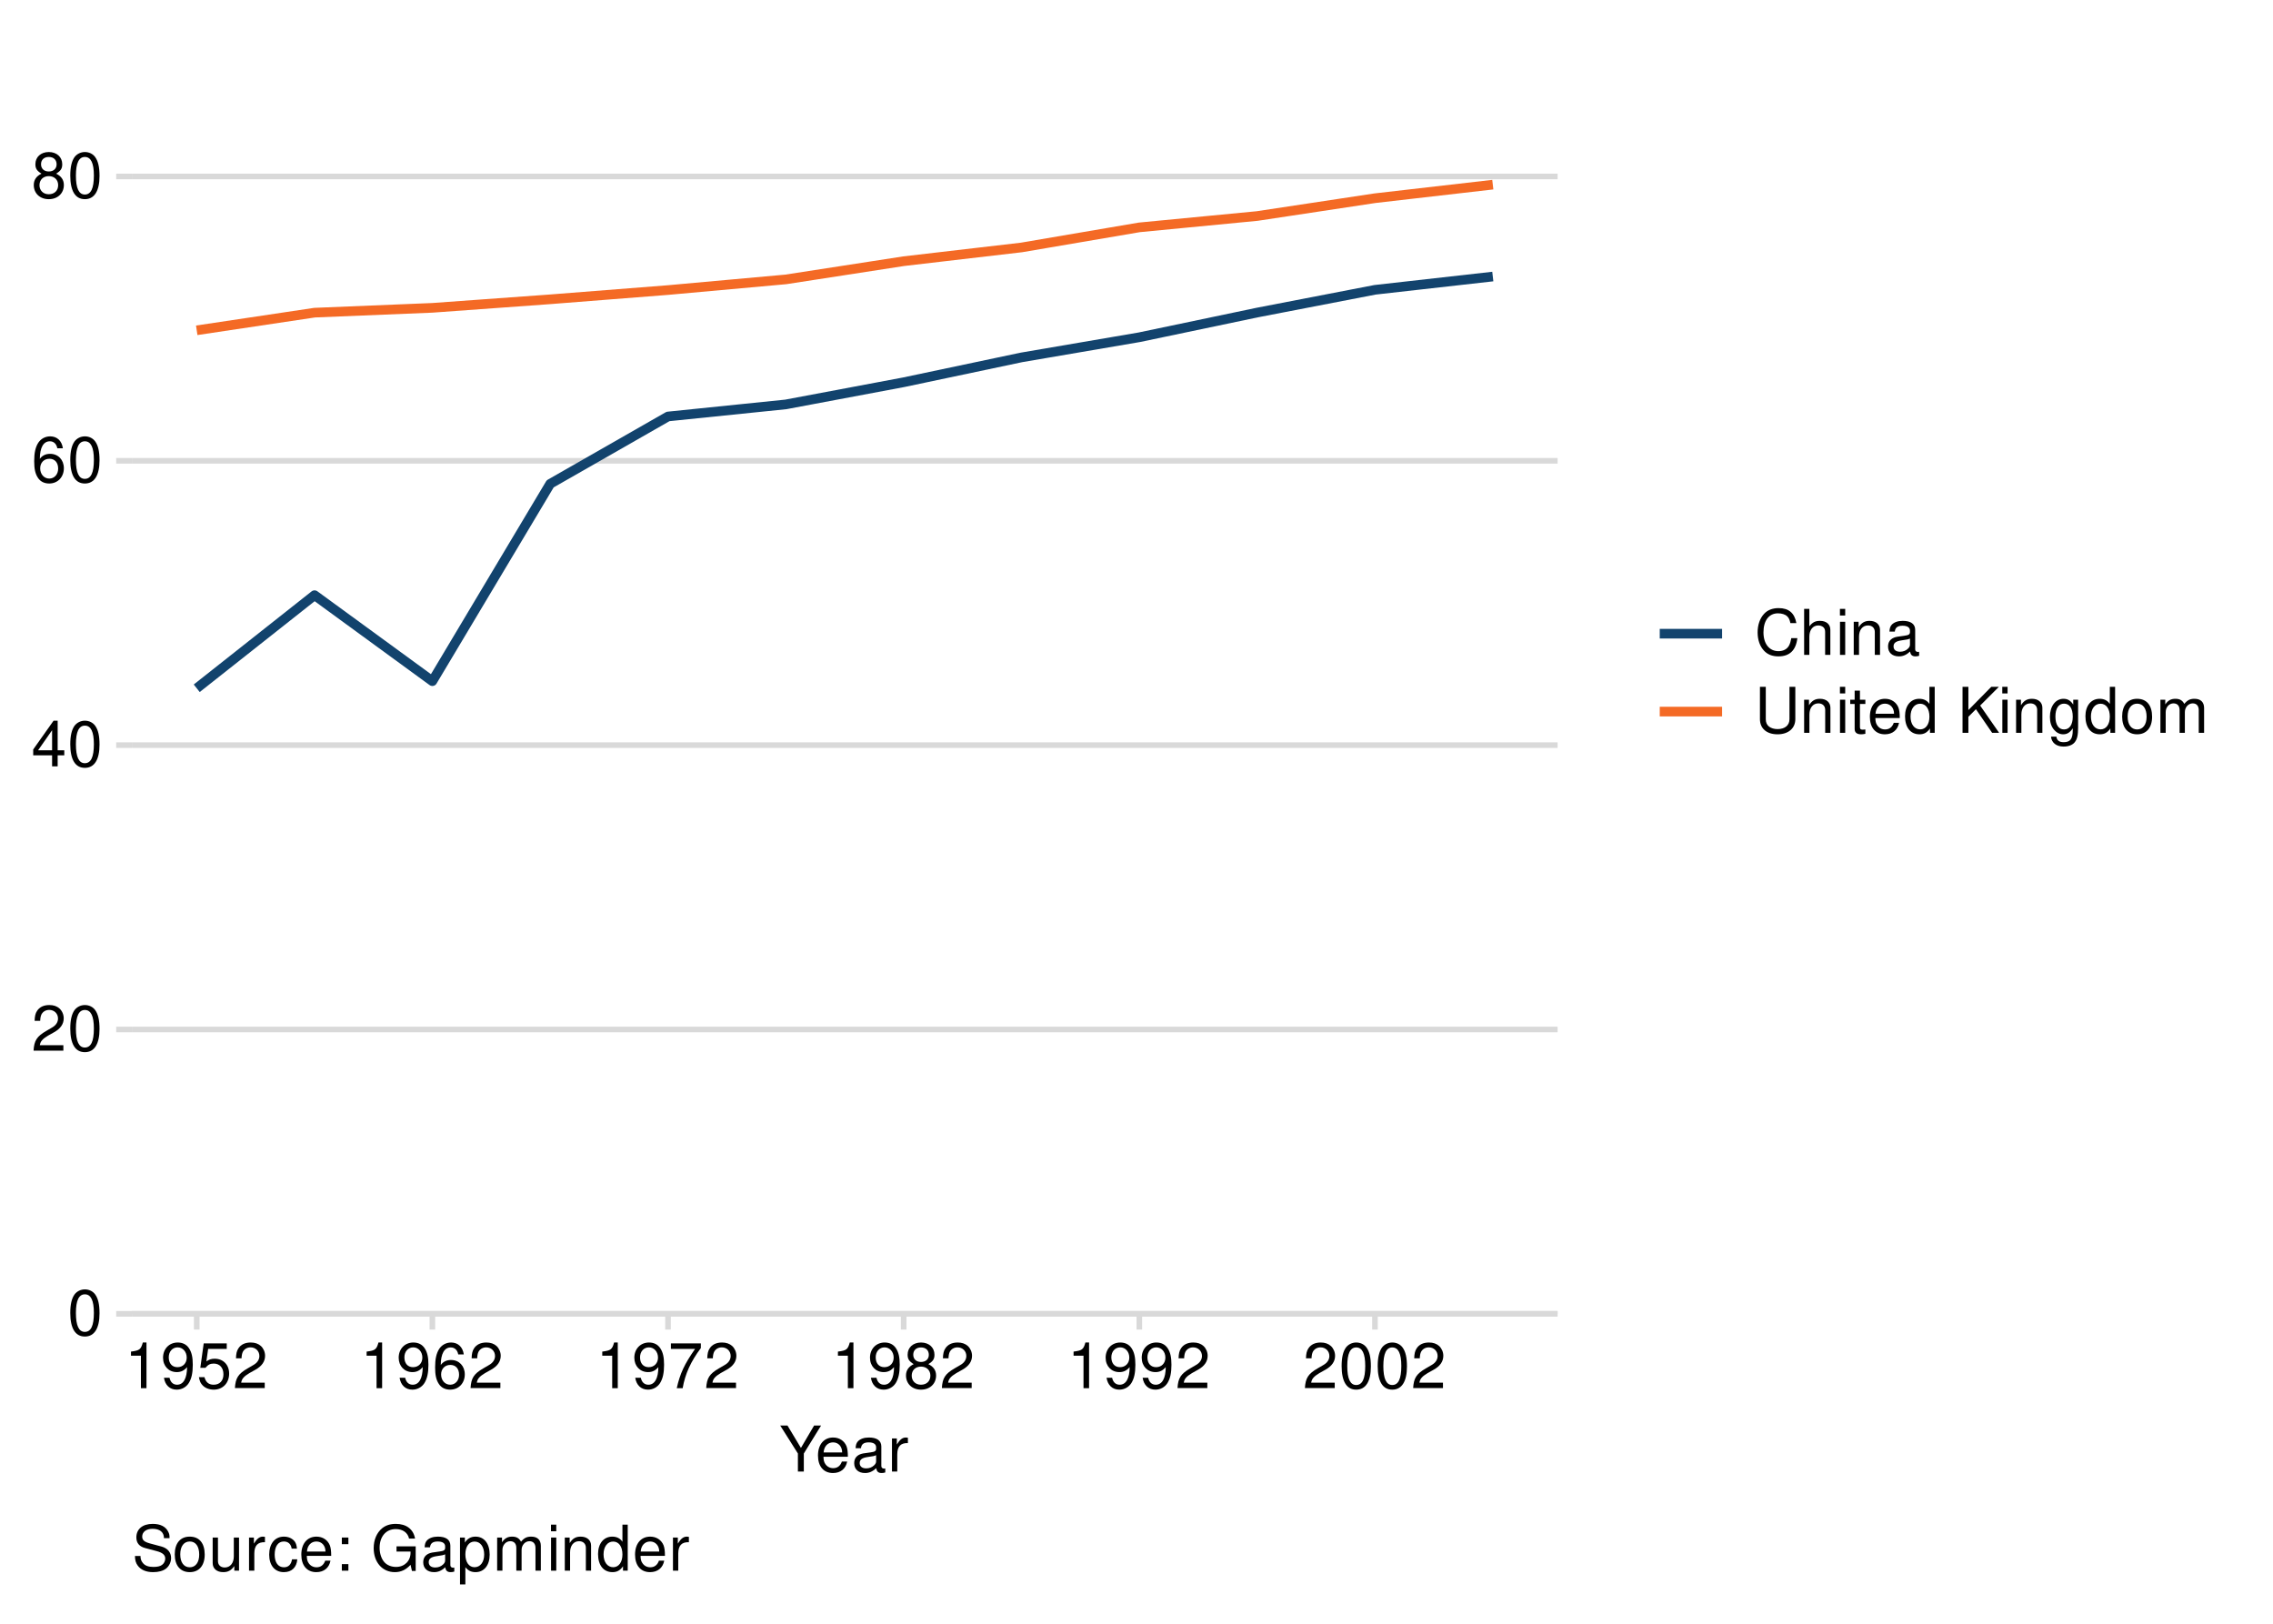
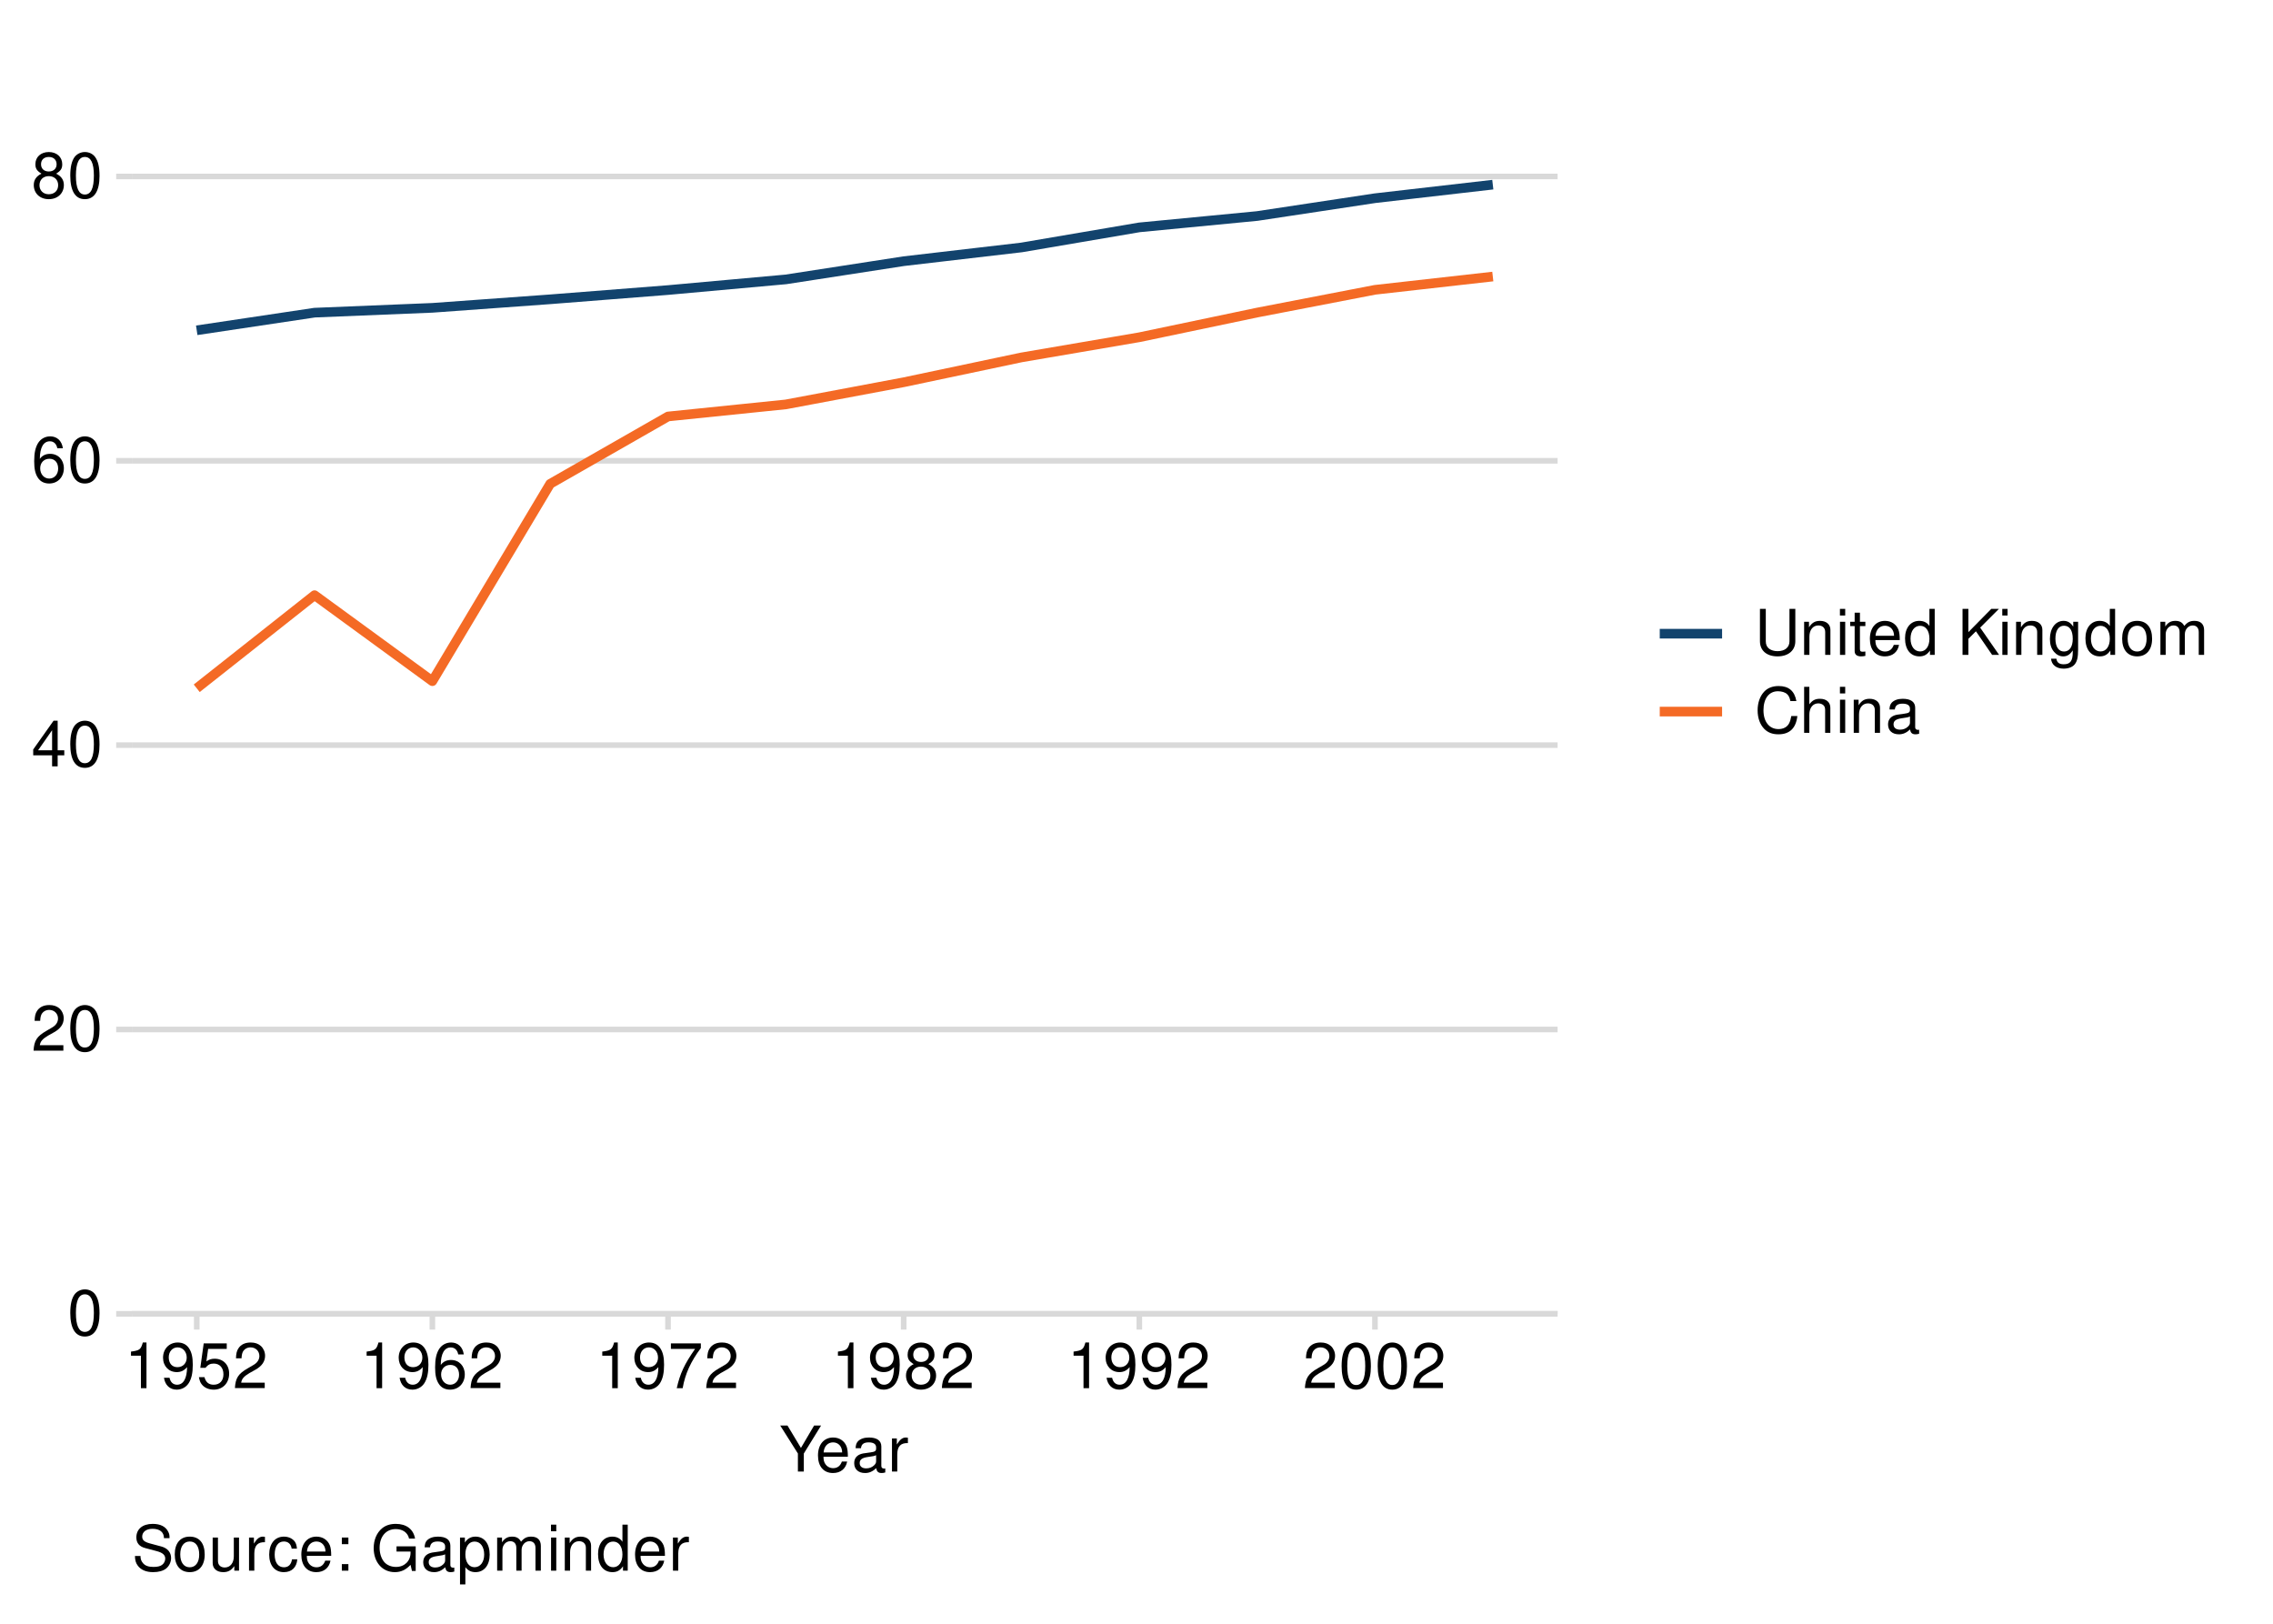
<svg xmlns="http://www.w3.org/2000/svg" xmlns:xlink="http://www.w3.org/1999/xlink" width="504" height="360" viewBox="0 0 504 360">
  <defs>
    <g>
      <g id="glyph-0-0">
        <path d="M 3.844 -10.125 C 2.922 -10.125 2.094 -9.703 1.562 -9.016 C 0.922 -8.125 0.609 -6.781 0.609 -4.906 C 0.609 -1.484 1.719 0.328 3.844 0.328 C 5.953 0.328 7.094 -1.484 7.094 -4.812 C 7.094 -6.781 6.797 -8.094 6.125 -9.016 C 5.609 -9.719 4.781 -10.125 3.844 -10.125 Z M 3.844 -9.031 C 5.188 -9.031 5.844 -7.672 5.844 -4.922 C 5.844 -2.047 5.188 -0.703 3.828 -0.703 C 2.516 -0.703 1.859 -2.094 1.859 -4.891 C 1.859 -7.672 2.516 -9.031 3.844 -9.031 Z M 3.844 -9.031 " />
      </g>
      <g id="glyph-0-1">
        <path d="M 7.078 -1.219 L 1.859 -1.219 C 1.984 -2.062 2.438 -2.594 3.656 -3.328 L 5.047 -4.109 C 6.438 -4.891 7.156 -5.922 7.156 -7.172 C 7.156 -8.016 6.812 -8.797 6.234 -9.344 C 5.641 -9.875 4.906 -10.125 3.969 -10.125 C 2.719 -10.125 1.781 -9.672 1.234 -8.812 C 0.875 -8.281 0.734 -7.641 0.703 -6.625 L 1.938 -6.625 C 1.969 -7.312 2.062 -7.719 2.219 -8.047 C 2.547 -8.672 3.188 -9.047 3.938 -9.047 C 5.047 -9.047 5.891 -8.234 5.891 -7.141 C 5.891 -6.328 5.438 -5.625 4.547 -5.125 L 3.266 -4.375 C 1.188 -3.172 0.594 -2.219 0.469 -0.016 L 7.078 -0.016 Z M 7.078 -1.219 " />
      </g>
      <g id="glyph-0-2">
        <path d="M 4.578 -2.453 L 4.578 0 L 5.812 0 L 5.812 -2.453 L 7.281 -2.453 L 7.281 -3.562 L 5.812 -3.562 L 5.812 -10.125 L 4.906 -10.125 L 0.391 -3.75 L 0.391 -2.453 Z M 4.578 -3.562 L 1.469 -3.562 L 4.578 -8.016 Z M 4.578 -3.562 " />
      </g>
      <g id="glyph-0-3">
        <path d="M 6.969 -7.484 C 6.734 -9.141 5.672 -10.125 4.156 -10.125 C 3.062 -10.125 2.094 -9.594 1.5 -8.688 C 0.875 -7.688 0.609 -6.453 0.609 -4.625 C 0.609 -2.906 0.844 -1.828 1.438 -0.938 C 1.969 -0.109 2.844 0.328 3.938 0.328 C 5.828 0.328 7.188 -1.094 7.188 -3.062 C 7.188 -4.922 5.922 -6.25 4.141 -6.25 C 3.156 -6.25 2.391 -5.875 1.859 -5.141 C 1.875 -7.641 2.656 -9.031 4.078 -9.031 C 4.938 -9.031 5.547 -8.469 5.734 -7.484 Z M 3.984 -5.156 C 5.188 -5.156 5.922 -4.312 5.922 -2.969 C 5.922 -1.688 5.078 -0.766 3.953 -0.766 C 2.797 -0.766 1.938 -1.734 1.938 -3.031 C 1.938 -4.281 2.766 -5.156 3.984 -5.156 Z M 3.984 -5.156 " />
      </g>
      <g id="glyph-0-4">
        <path d="M 5.469 -5.328 C 6.516 -5.969 6.828 -6.469 6.828 -7.422 C 6.828 -9.016 5.609 -10.125 3.844 -10.125 C 2.094 -10.125 0.875 -9.016 0.875 -7.438 C 0.875 -6.469 1.188 -5.984 2.219 -5.328 C 1.078 -4.766 0.516 -3.938 0.516 -2.812 C 0.516 -0.969 1.875 0.328 3.844 0.328 C 5.812 0.328 7.188 -0.969 7.188 -2.812 C 7.188 -3.938 6.625 -4.766 5.469 -5.328 Z M 3.844 -9.031 C 4.906 -9.031 5.578 -8.406 5.578 -7.391 C 5.578 -6.438 4.891 -5.812 3.844 -5.812 C 2.797 -5.812 2.125 -6.438 2.125 -7.422 C 2.125 -8.406 2.797 -9.031 3.844 -9.031 Z M 3.844 -4.781 C 5.078 -4.781 5.922 -3.969 5.922 -2.781 C 5.922 -1.562 5.094 -0.766 3.828 -0.766 C 2.625 -0.766 1.781 -1.594 1.781 -2.766 C 1.781 -3.969 2.609 -4.781 3.844 -4.781 Z M 3.844 -4.781 " />
      </g>
      <g id="glyph-0-5">
        <path d="M 3.625 -7.203 L 3.625 0 L 4.859 0 L 4.859 -10.125 L 4.047 -10.125 C 3.609 -8.562 3.328 -8.359 1.422 -8.109 L 1.422 -7.203 Z M 3.625 -7.203 " />
      </g>
      <g id="glyph-0-6">
        <path d="M 0.734 -2.312 C 0.984 -0.656 2.047 0.328 3.562 0.328 C 4.656 0.328 5.641 -0.203 6.234 -1.125 C 6.844 -2.109 7.125 -3.344 7.125 -5.188 C 7.125 -6.891 6.875 -7.969 6.281 -8.859 C 5.734 -9.688 4.875 -10.125 3.781 -10.125 C 1.891 -10.125 0.531 -8.703 0.531 -6.75 C 0.531 -4.891 1.797 -3.562 3.578 -3.562 C 4.516 -3.562 5.219 -3.906 5.859 -4.672 C 5.844 -2.156 5.047 -0.766 3.641 -0.766 C 2.766 -0.766 2.172 -1.328 1.969 -2.312 Z M 3.766 -9.047 C 4.906 -9.047 5.781 -8.078 5.781 -6.781 C 5.781 -5.531 4.938 -4.656 3.719 -4.656 C 2.531 -4.656 1.797 -5.5 1.797 -6.844 C 1.797 -8.125 2.625 -9.047 3.766 -9.047 Z M 3.766 -9.047 " />
      </g>
      <g id="glyph-0-7">
        <path d="M 6.656 -9.922 L 1.547 -9.922 L 0.797 -4.516 L 1.938 -4.516 C 2.5 -5.203 2.984 -5.453 3.766 -5.453 C 5.094 -5.453 5.922 -4.531 5.922 -3.062 C 5.922 -1.641 5.094 -0.766 3.75 -0.766 C 2.672 -0.766 2.016 -1.312 1.719 -2.438 L 0.484 -2.438 C 0.656 -1.625 0.797 -1.234 1.094 -0.875 C 1.656 -0.109 2.656 0.328 3.781 0.328 C 5.781 0.328 7.188 -1.141 7.188 -3.234 C 7.188 -5.188 5.875 -6.531 3.969 -6.531 C 3.281 -6.531 2.719 -6.359 2.141 -5.938 L 2.531 -8.703 L 6.656 -8.703 Z M 6.656 -9.922 " />
      </g>
      <g id="glyph-0-8">
        <path d="M 7.281 -9.922 L 0.641 -9.922 L 0.641 -8.703 L 6 -8.703 C 3.641 -5.328 2.672 -3.266 1.938 0 L 3.25 0 C 3.797 -3.172 5.047 -5.906 7.281 -8.891 Z M 7.281 -9.922 " />
      </g>
      <g id="glyph-0-9">
        <path d="M 5.422 -4 L 9.25 -10.203 L 7.703 -10.203 L 4.781 -5.234 L 1.797 -10.203 L 0.188 -10.203 L 4.109 -4 L 4.109 0 L 5.422 0 Z M 5.422 -4 " />
      </g>
      <g id="glyph-0-10">
        <path d="M 7.188 -3.281 C 7.188 -4.391 7.094 -5.062 6.891 -5.609 C 6.406 -6.812 5.297 -7.547 3.922 -7.547 C 1.875 -7.547 0.562 -5.984 0.562 -3.562 C 0.562 -1.141 1.812 0.328 3.891 0.328 C 5.578 0.328 6.734 -0.625 7.031 -2.219 L 5.859 -2.219 C 5.531 -1.266 4.875 -0.75 3.938 -0.75 C 3.188 -0.75 2.562 -1.094 2.172 -1.703 C 1.891 -2.125 1.797 -2.547 1.781 -3.281 Z M 1.812 -4.234 C 1.906 -5.594 2.734 -6.469 3.906 -6.469 C 5.094 -6.469 5.922 -5.547 5.922 -4.234 Z M 1.812 -4.234 " />
      </g>
      <g id="glyph-0-11">
        <path d="M 7.484 -0.688 C 7.359 -0.656 7.312 -0.656 7.234 -0.656 C 6.828 -0.656 6.609 -0.875 6.609 -1.234 L 6.609 -5.547 C 6.609 -6.844 5.656 -7.547 3.844 -7.547 C 2.766 -7.547 1.922 -7.234 1.406 -6.688 C 1.078 -6.312 0.938 -5.891 0.906 -5.172 L 2.094 -5.172 C 2.188 -6.062 2.719 -6.469 3.812 -6.469 C 4.875 -6.469 5.453 -6.078 5.453 -5.375 L 5.453 -5.062 C 5.438 -4.562 5.188 -4.375 4.234 -4.25 C 2.578 -4.047 2.328 -3.984 1.875 -3.812 C 1.016 -3.438 0.594 -2.797 0.594 -1.844 C 0.594 -0.516 1.516 0.328 3 0.328 C 3.922 0.328 4.656 0 5.484 -0.75 C 5.578 0 5.938 0.328 6.688 0.328 C 6.938 0.328 7.094 0.297 7.484 0.203 Z M 5.453 -2.312 C 5.453 -1.922 5.328 -1.688 4.984 -1.359 C 4.516 -0.922 3.938 -0.703 3.25 -0.703 C 2.344 -0.703 1.812 -1.141 1.812 -1.875 C 1.812 -2.641 2.312 -3.031 3.562 -3.219 C 4.812 -3.391 5.047 -3.438 5.453 -3.625 Z M 5.453 -2.312 " />
      </g>
      <g id="glyph-0-12">
        <path d="M 0.969 -7.344 L 0.969 0 L 2.141 0 L 2.141 -3.812 C 2.156 -5.578 2.891 -6.359 4.5 -6.312 L 4.5 -7.5 C 4.297 -7.531 4.188 -7.547 4.047 -7.547 C 3.297 -7.547 2.719 -7.094 2.047 -6 L 2.047 -7.344 Z M 0.969 -7.344 " />
      </g>
      <g id="glyph-0-13">
-         <path d="M 9.266 -7.047 C 8.859 -9.281 7.578 -10.375 5.328 -10.375 C 3.969 -10.375 2.859 -9.938 2.094 -9.094 C 1.172 -8.094 0.672 -6.641 0.672 -4.984 C 0.672 -3.297 1.188 -1.859 2.141 -0.875 C 2.938 -0.062 3.953 0.328 5.281 0.328 C 7.766 0.328 9.172 -1.016 9.484 -3.719 L 8.141 -3.719 C 8.016 -3.031 7.875 -2.547 7.672 -2.141 C 7.25 -1.297 6.391 -0.828 5.297 -0.828 C 3.266 -0.828 1.969 -2.453 1.969 -5 C 1.969 -7.609 3.188 -9.219 5.188 -9.219 C 6 -9.219 6.781 -8.984 7.203 -8.578 C 7.578 -8.234 7.781 -7.812 7.938 -7.047 Z M 9.266 -7.047 " />
+         <path d="M 7.734 -10.203 L 7.734 -3.031 C 7.734 -1.672 6.734 -0.828 5.094 -0.828 C 4.344 -0.828 3.719 -1.016 3.234 -1.359 C 2.734 -1.75 2.484 -2.266 2.484 -3.031 L 2.484 -10.203 L 1.188 -10.203 L 1.188 -3.031 C 1.188 -0.969 2.672 0.328 5.094 0.328 C 7.484 0.328 9.031 -1 9.031 -3.031 L 9.031 -10.203 Z M 7.734 -10.203 " />
      </g>
      <g id="glyph-0-14">
-         <path d="M 0.984 -10.203 L 0.984 0 L 2.141 0 L 2.141 -4.047 C 2.141 -5.547 2.922 -6.531 4.125 -6.531 C 4.516 -6.531 4.891 -6.406 5.172 -6.203 C 5.5 -5.953 5.641 -5.594 5.641 -5.078 L 5.641 0 L 6.797 0 L 6.797 -5.547 C 6.797 -6.781 5.922 -7.547 4.5 -7.547 C 3.453 -7.547 2.828 -7.219 2.141 -6.328 L 2.141 -10.203 Z M 0.984 -10.203 " />
+         <path d="M 0.984 -7.344 L 0.984 0 L 2.156 0 L 2.156 -4.047 C 2.156 -5.547 2.938 -6.531 4.141 -6.531 C 5.062 -6.531 5.656 -5.969 5.656 -5.078 L 5.656 0 L 6.812 0 L 6.812 -5.547 C 6.812 -6.766 5.906 -7.547 4.5 -7.547 C 3.406 -7.547 2.703 -7.125 2.062 -6.109 L 2.062 -7.344 Z M 0.984 -7.344 " />
      </g>
      <g id="glyph-0-15">
        <path d="M 2.094 -7.344 L 0.938 -7.344 L 0.938 0 L 2.094 0 Z M 2.094 -10.203 L 0.922 -10.203 L 0.922 -8.734 L 2.094 -8.734 Z M 2.094 -10.203 " />
      </g>
      <g id="glyph-0-16">
-         <path d="M 0.984 -7.344 L 0.984 0 L 2.156 0 L 2.156 -4.047 C 2.156 -5.547 2.938 -6.531 4.141 -6.531 C 5.062 -6.531 5.656 -5.969 5.656 -5.078 L 5.656 0 L 6.812 0 L 6.812 -5.547 C 6.812 -6.766 5.906 -7.547 4.5 -7.547 C 3.406 -7.547 2.703 -7.125 2.062 -6.109 L 2.062 -7.344 Z M 0.984 -7.344 " />
+         <path d="M 3.562 -7.344 L 2.359 -7.344 L 2.359 -9.359 L 1.188 -9.359 L 1.188 -7.344 L 0.203 -7.344 L 0.203 -6.391 L 1.188 -6.391 L 1.188 -0.844 C 1.188 -0.078 1.688 0.328 2.609 0.328 C 2.906 0.328 3.156 0.297 3.562 0.219 L 3.562 -0.75 C 3.391 -0.719 3.234 -0.703 3 -0.703 C 2.484 -0.703 2.359 -0.844 2.359 -1.359 L 2.359 -6.391 L 3.562 -6.391 Z M 3.562 -7.344 " />
      </g>
      <g id="glyph-0-17">
-         <path d="M 7.734 -10.203 L 7.734 -3.031 C 7.734 -1.672 6.734 -0.828 5.094 -0.828 C 4.344 -0.828 3.719 -1.016 3.234 -1.359 C 2.734 -1.75 2.484 -2.266 2.484 -3.031 L 2.484 -10.203 L 1.188 -10.203 L 1.188 -3.031 C 1.188 -0.969 2.672 0.328 5.094 0.328 C 7.484 0.328 9.031 -1 9.031 -3.031 L 9.031 -10.203 Z M 7.734 -10.203 " />
+         <path d="M 6.938 -10.203 L 5.766 -10.203 L 5.766 -6.406 C 5.281 -7.156 4.5 -7.547 3.516 -7.547 C 1.609 -7.547 0.359 -6.016 0.359 -3.688 C 0.359 -1.203 1.562 0.328 3.562 0.328 C 4.562 0.328 5.266 -0.062 5.891 -0.969 L 5.891 0 L 6.938 0 Z M 3.703 -6.453 C 4.969 -6.453 5.766 -5.344 5.766 -3.578 C 5.766 -1.891 4.953 -0.766 3.719 -0.766 C 2.438 -0.766 1.578 -1.906 1.578 -3.609 C 1.578 -5.312 2.438 -6.453 3.703 -6.453 Z M 3.703 -6.453 " />
      </g>
      <g id="glyph-0-18">
-         <path d="M 3.562 -7.344 L 2.359 -7.344 L 2.359 -9.359 L 1.188 -9.359 L 1.188 -7.344 L 0.203 -7.344 L 0.203 -6.391 L 1.188 -6.391 L 1.188 -0.844 C 1.188 -0.078 1.688 0.328 2.609 0.328 C 2.906 0.328 3.156 0.297 3.562 0.219 L 3.562 -0.75 C 3.391 -0.719 3.234 -0.703 3 -0.703 C 2.484 -0.703 2.359 -0.844 2.359 -1.359 L 2.359 -6.391 L 3.562 -6.391 Z M 3.562 -7.344 " />
-       </g>
+ </g>
      <g id="glyph-0-19">
-         <path d="M 6.938 -10.203 L 5.766 -10.203 L 5.766 -6.406 C 5.281 -7.156 4.5 -7.547 3.516 -7.547 C 1.609 -7.547 0.359 -6.016 0.359 -3.688 C 0.359 -1.203 1.562 0.328 3.562 0.328 C 4.562 0.328 5.266 -0.062 5.891 -0.969 L 5.891 0 L 6.938 0 Z M 3.703 -6.453 C 4.969 -6.453 5.766 -5.344 5.766 -3.578 C 5.766 -1.891 4.953 -0.766 3.719 -0.766 C 2.438 -0.766 1.578 -1.906 1.578 -3.609 C 1.578 -5.312 2.438 -6.453 3.703 -6.453 Z M 3.703 -6.453 " />
+         <path d="M 2.406 -3.562 L 4.078 -5.234 L 7.672 0 L 9.219 0 L 5.016 -6.047 L 9.172 -10.203 L 7.484 -10.203 L 2.406 -5.047 L 2.406 -10.203 L 1.109 -10.203 L 1.109 0 L 2.406 0 Z M 2.406 -3.562 " />
      </g>
      <g id="glyph-0-20">
- </g>
+         <path d="M 5.656 -7.344 L 5.656 -6.266 C 5.062 -7.156 4.422 -7.547 3.5 -7.547 C 1.719 -7.547 0.484 -5.891 0.484 -3.547 C 0.484 -2.312 0.781 -1.406 1.406 -0.672 C 1.953 -0.031 2.656 0.328 3.422 0.328 C 4.297 0.328 4.922 -0.062 5.547 -1 L 5.547 -0.609 C 5.547 1.344 5 2.078 3.547 2.078 C 2.547 2.078 2.031 1.688 1.922 0.844 L 0.734 0.844 C 0.844 2.203 1.922 3.047 3.516 3.047 C 4.594 3.047 5.484 2.703 5.969 2.109 C 6.531 1.422 6.734 0.516 6.734 -1.203 L 6.734 -7.344 Z M 3.609 -6.469 C 4.844 -6.469 5.547 -5.438 5.547 -3.562 C 5.547 -1.797 4.828 -0.75 3.609 -0.75 C 2.406 -0.75 1.703 -1.812 1.703 -3.609 C 1.703 -5.406 2.406 -6.469 3.609 -6.469 Z M 3.609 -6.469 " />
+       </g>
      <g id="glyph-0-21">
-         <path d="M 2.406 -3.562 L 4.078 -5.234 L 7.672 0 L 9.219 0 L 5.016 -6.047 L 9.172 -10.203 L 7.484 -10.203 L 2.406 -5.047 L 2.406 -10.203 L 1.109 -10.203 L 1.109 0 L 2.406 0 Z M 2.406 -3.562 " />
+         <path d="M 3.812 -7.547 C 1.734 -7.547 0.5 -6.078 0.5 -3.609 C 0.5 -1.141 1.734 0.328 3.828 0.328 C 5.891 0.328 7.141 -1.141 7.141 -3.562 C 7.141 -6.109 5.938 -7.547 3.812 -7.547 Z M 3.828 -6.469 C 5.141 -6.469 5.922 -5.391 5.922 -3.562 C 5.922 -1.828 5.109 -0.75 3.828 -0.75 C 2.516 -0.75 1.719 -1.828 1.719 -3.609 C 1.719 -5.391 2.516 -6.469 3.828 -6.469 Z M 3.828 -6.469 " />
      </g>
      <g id="glyph-0-22">
-         <path d="M 5.656 -7.344 L 5.656 -6.266 C 5.062 -7.156 4.422 -7.547 3.5 -7.547 C 1.719 -7.547 0.484 -5.891 0.484 -3.547 C 0.484 -2.312 0.781 -1.406 1.406 -0.672 C 1.953 -0.031 2.656 0.328 3.422 0.328 C 4.297 0.328 4.922 -0.062 5.547 -1 L 5.547 -0.609 C 5.547 1.344 5 2.078 3.547 2.078 C 2.547 2.078 2.031 1.688 1.922 0.844 L 0.734 0.844 C 0.844 2.203 1.922 3.047 3.516 3.047 C 4.594 3.047 5.484 2.703 5.969 2.109 C 6.531 1.422 6.734 0.516 6.734 -1.203 L 6.734 -7.344 Z M 3.609 -6.469 C 4.844 -6.469 5.547 -5.438 5.547 -3.562 C 5.547 -1.797 4.828 -0.75 3.609 -0.75 C 2.406 -0.75 1.703 -1.812 1.703 -3.609 C 1.703 -5.406 2.406 -6.469 3.609 -6.469 Z M 3.609 -6.469 " />
+         <path d="M 0.984 -7.344 L 0.984 0 L 2.156 0 L 2.156 -4.609 C 2.156 -5.672 2.922 -6.531 3.875 -6.531 C 4.75 -6.531 5.234 -5.984 5.234 -5.047 L 5.234 0 L 6.406 0 L 6.406 -4.609 C 6.406 -5.672 7.188 -6.531 8.141 -6.531 C 8.984 -6.531 9.484 -5.984 9.484 -5.047 L 9.484 0 L 10.672 0 L 10.672 -5.5 C 10.672 -6.812 9.906 -7.547 8.547 -7.547 C 7.562 -7.547 6.969 -7.25 6.281 -6.422 C 5.859 -7.203 5.266 -7.547 4.312 -7.547 C 3.328 -7.547 2.672 -7.188 2.062 -6.297 L 2.062 -7.344 Z M 0.984 -7.344 " />
      </g>
      <g id="glyph-0-23">
-         <path d="M 3.812 -7.547 C 1.734 -7.547 0.5 -6.078 0.5 -3.609 C 0.5 -1.141 1.734 0.328 3.828 0.328 C 5.891 0.328 7.141 -1.141 7.141 -3.562 C 7.141 -6.109 5.938 -7.547 3.812 -7.547 Z M 3.828 -6.469 C 5.141 -6.469 5.922 -5.391 5.922 -3.562 C 5.922 -1.828 5.109 -0.75 3.828 -0.75 C 2.516 -0.75 1.719 -1.828 1.719 -3.609 C 1.719 -5.391 2.516 -6.469 3.828 -6.469 Z M 3.828 -6.469 " />
+         <path d="M 9.266 -7.047 C 8.859 -9.281 7.578 -10.375 5.328 -10.375 C 3.969 -10.375 2.859 -9.938 2.094 -9.094 C 1.172 -8.094 0.672 -6.641 0.672 -4.984 C 0.672 -3.297 1.188 -1.859 2.141 -0.875 C 2.938 -0.062 3.953 0.328 5.281 0.328 C 7.766 0.328 9.172 -1.016 9.484 -3.719 L 8.141 -3.719 C 8.016 -3.031 7.875 -2.547 7.672 -2.141 C 7.25 -1.297 6.391 -0.828 5.297 -0.828 C 3.266 -0.828 1.969 -2.453 1.969 -5 C 1.969 -7.609 3.188 -9.219 5.188 -9.219 C 6 -9.219 6.781 -8.984 7.203 -8.578 C 7.578 -8.234 7.781 -7.812 7.938 -7.047 Z M 9.266 -7.047 " />
      </g>
      <g id="glyph-0-24">
-         <path d="M 0.984 -7.344 L 0.984 0 L 2.156 0 L 2.156 -4.609 C 2.156 -5.672 2.922 -6.531 3.875 -6.531 C 4.75 -6.531 5.234 -5.984 5.234 -5.047 L 5.234 0 L 6.406 0 L 6.406 -4.609 C 6.406 -5.672 7.188 -6.531 8.141 -6.531 C 8.984 -6.531 9.484 -5.984 9.484 -5.047 L 9.484 0 L 10.672 0 L 10.672 -5.5 C 10.672 -6.812 9.906 -7.547 8.547 -7.547 C 7.562 -7.547 6.969 -7.25 6.281 -6.422 C 5.859 -7.203 5.266 -7.547 4.312 -7.547 C 3.328 -7.547 2.672 -7.188 2.062 -6.297 L 2.062 -7.344 Z M 0.984 -7.344 " />
+         <path d="M 0.984 -10.203 L 0.984 0 L 2.141 0 L 2.141 -4.047 C 2.141 -5.547 2.922 -6.531 4.125 -6.531 C 4.516 -6.531 4.891 -6.406 5.172 -6.203 C 5.5 -5.953 5.641 -5.594 5.641 -5.078 L 5.641 0 L 6.797 0 L 6.797 -5.547 C 6.797 -6.781 5.922 -7.547 4.5 -7.547 C 3.453 -7.547 2.828 -7.219 2.141 -6.328 L 2.141 -10.203 Z M 0.984 -10.203 " />
      </g>
      <g id="glyph-0-25">
        <path d="M 8.344 -7.203 C 8.344 -7.906 8.297 -8.109 8.078 -8.578 C 7.516 -9.766 6.328 -10.375 4.609 -10.375 C 2.359 -10.375 0.984 -9.219 0.984 -7.375 C 0.984 -6.125 1.641 -5.344 2.984 -5 L 5.516 -4.328 C 6.812 -3.984 7.391 -3.469 7.391 -2.672 C 7.391 -2.125 7.094 -1.562 6.656 -1.266 C 6.266 -0.969 5.609 -0.828 4.781 -0.828 C 3.672 -0.828 2.922 -1.094 2.438 -1.688 C 2.062 -2.125 1.891 -2.625 1.906 -3.25 L 0.672 -3.25 C 0.688 -2.312 0.875 -1.688 1.281 -1.141 C 1.969 -0.172 3.156 0.328 4.703 0.328 C 5.922 0.328 6.922 0.047 7.578 -0.469 C 8.266 -1.016 8.688 -1.922 8.688 -2.797 C 8.688 -4.062 7.906 -4.984 6.531 -5.359 L 3.969 -6.047 C 2.734 -6.391 2.281 -6.781 2.281 -7.562 C 2.281 -8.594 3.188 -9.281 4.562 -9.281 C 6.188 -9.281 7.094 -8.547 7.109 -7.203 Z M 8.344 -7.203 " />
      </g>
      <g id="glyph-0-26">
        <path d="M 6.75 0 L 6.75 -7.344 L 5.594 -7.344 L 5.594 -3.172 C 5.594 -1.688 4.797 -0.703 3.578 -0.703 C 2.656 -0.703 2.078 -1.266 2.078 -2.141 L 2.078 -7.344 L 0.906 -7.344 L 0.906 -1.688 C 0.906 -0.469 1.812 0.328 3.25 0.328 C 4.328 0.328 5.016 -0.062 5.703 -1.016 L 5.703 0 Z M 6.75 0 " />
      </g>
      <g id="glyph-0-27">
        <path d="M 6.594 -4.875 C 6.531 -5.594 6.391 -6.047 6.109 -6.453 C 5.594 -7.141 4.719 -7.547 3.703 -7.547 C 1.703 -7.547 0.438 -5.984 0.438 -3.547 C 0.438 -1.172 1.688 0.328 3.688 0.328 C 5.438 0.328 6.531 -0.734 6.672 -2.516 L 5.5 -2.516 C 5.312 -1.344 4.703 -0.75 3.703 -0.75 C 2.422 -0.75 1.656 -1.812 1.656 -3.547 C 1.656 -5.375 2.406 -6.469 3.688 -6.469 C 4.656 -6.469 5.281 -5.891 5.422 -4.875 Z M 6.594 -4.875 " />
      </g>
      <g id="glyph-0-28">
        <path d="M 3 -1.453 L 1.547 -1.453 L 1.547 0 L 3 0 Z M 3 -7.344 L 1.547 -7.344 L 1.547 -5.875 L 3 -5.875 Z M 3 -7.344 " />
      </g>
      <g id="glyph-0-29">
        <path d="M 9.922 -5.391 L 5.672 -5.391 L 5.672 -4.234 L 8.781 -4.234 L 8.781 -3.969 C 8.781 -2.141 7.438 -0.828 5.578 -0.828 C 4.531 -0.828 3.594 -1.203 3 -1.859 C 2.328 -2.594 1.922 -3.812 1.922 -5.062 C 1.922 -7.578 3.344 -9.219 5.5 -9.219 C 7.062 -9.219 8.172 -8.422 8.453 -7.109 L 9.781 -7.109 C 9.422 -9.188 7.859 -10.375 5.516 -10.375 C 4.266 -10.375 3.266 -10.047 2.469 -9.391 C 1.281 -8.406 0.609 -6.828 0.609 -5 C 0.609 -1.859 2.531 0.328 5.297 0.328 C 6.672 0.328 7.766 -0.203 8.781 -1.297 L 9.094 0.062 L 9.922 0.062 Z M 9.922 -5.391 " />
      </g>
      <g id="glyph-0-30">
        <path d="M 0.75 3.047 L 1.938 3.047 L 1.938 -0.766 C 2.547 -0.016 3.234 0.328 4.188 0.328 C 6.094 0.328 7.328 -1.203 7.328 -3.547 C 7.328 -6 6.125 -7.547 4.172 -7.547 C 3.172 -7.547 2.375 -7.094 1.828 -6.234 L 1.828 -7.344 L 0.75 -7.344 Z M 3.969 -6.453 C 5.266 -6.453 6.109 -5.312 6.109 -3.562 C 6.109 -1.906 5.25 -0.766 3.969 -0.766 C 2.734 -0.766 1.938 -1.891 1.938 -3.609 C 1.938 -5.328 2.734 -6.453 3.969 -6.453 Z M 3.969 -6.453 " />
      </g>
    </g>
    <clipPath id="clip-0">
      <path clip-rule="nonzero" d="M 29.25 290 L 345.371 290 L 345.371 291.289 L 29.25 291.289 Z M 29.25 290 " />
    </clipPath>
    <clipPath id="clip-1">
      <path clip-rule="nonzero" d="M 29.25 227 L 345.371 227 L 345.371 229 L 29.25 229 Z M 29.25 227 " />
    </clipPath>
    <clipPath id="clip-2">
      <path clip-rule="nonzero" d="M 29.25 164 L 345.371 164 L 345.371 166 L 29.25 166 Z M 29.25 164 " />
    </clipPath>
    <clipPath id="clip-3">
      <path clip-rule="nonzero" d="M 29.25 101 L 345.371 101 L 345.371 103 L 29.25 103 Z M 29.25 101 " />
    </clipPath>
    <clipPath id="clip-4">
      <path clip-rule="nonzero" d="M 29.25 38 L 345.371 38 L 345.371 40 L 29.25 40 Z M 29.25 38 " />
    </clipPath>
  </defs>
  <rect x="-50.4" y="-36" width="604.8" height="432" fill="rgb(100%, 100%, 100%)" fill-opacity="1" />
  <rect x="-50.4" y="-36" width="604.8" height="432" fill="rgb(100%, 100%, 100%)" fill-opacity="1" />
  <path fill="none" stroke-width="1.245" stroke-linecap="round" stroke-linejoin="round" stroke="rgb(100%, 100%, 100%)" stroke-opacity="1" stroke-miterlimit="10" d="M 0 360 L 504 360 L 504 0 L 0 0 Z M 0 360 " />
  <g clip-path="url(#clip-0)">
    <path fill="none" stroke-width="1.245" stroke-linecap="butt" stroke-linejoin="round" stroke="rgb(85.098%, 85.098%, 85.098%)" stroke-opacity="1" stroke-miterlimit="10" d="M 29.25 291.289 L 345.371 291.289 " />
  </g>
  <g clip-path="url(#clip-1)">
    <path fill="none" stroke-width="1.245" stroke-linecap="butt" stroke-linejoin="round" stroke="rgb(85.098%, 85.098%, 85.098%)" stroke-opacity="1" stroke-miterlimit="10" d="M 29.25 228.246 L 345.371 228.246 " />
  </g>
  <g clip-path="url(#clip-2)">
    <path fill="none" stroke-width="1.245" stroke-linecap="butt" stroke-linejoin="round" stroke="rgb(85.098%, 85.098%, 85.098%)" stroke-opacity="1" stroke-miterlimit="10" d="M 29.25 165.207 L 345.371 165.207 " />
  </g>
  <g clip-path="url(#clip-3)">
    <path fill="none" stroke-width="1.245" stroke-linecap="butt" stroke-linejoin="round" stroke="rgb(85.098%, 85.098%, 85.098%)" stroke-opacity="1" stroke-miterlimit="10" d="M 29.25 102.164 L 345.371 102.164 " />
  </g>
  <g clip-path="url(#clip-4)">
    <path fill="none" stroke-width="1.245" stroke-linecap="butt" stroke-linejoin="round" stroke="rgb(85.098%, 85.098%, 85.098%)" stroke-opacity="1" stroke-miterlimit="10" d="M 29.25 39.125 L 345.371 39.125 " />
  </g>
-   <path fill="none" stroke-width="2.134" stroke-linecap="butt" stroke-linejoin="round" stroke="rgb(7.059%, 26.275%, 42.745%)" stroke-opacity="1" stroke-miterlimit="10" d="M 43.621 152.598 L 69.746 131.957 L 95.871 151.02 L 121.996 107.27 L 148.121 92.336 L 174.246 89.66 L 200.375 84.75 L 226.5 79.238 L 252.625 74.773 L 278.75 69.301 L 304.875 64.254 L 331.004 61.312 " />
-   <path fill="none" stroke-width="2.134" stroke-linecap="butt" stroke-linejoin="round" stroke="rgb(95.686%, 41.569%, 14.51%)" stroke-opacity="1" stroke-miterlimit="10" d="M 43.621 73.23 L 69.746 69.32 L 95.871 68.25 L 121.996 66.359 L 148.121 64.309 L 174.246 61.945 L 200.375 57.91 L 226.5 54.863 L 252.625 50.41 L 278.75 47.895 L 304.875 43.945 L 331.004 40.938 " />
+   <path fill="none" stroke-width="2.134" stroke-linecap="butt" stroke-linejoin="round" stroke="rgb(7.059%, 26.275%, 42.745%)" stroke-opacity="1" stroke-miterlimit="10" d="M 43.621 73.23 L 69.746 69.32 L 95.871 68.25 L 121.996 66.359 L 148.121 64.309 L 174.246 61.945 L 200.375 57.91 L 226.5 54.863 L 252.625 50.41 L 278.75 47.895 L 304.875 43.945 L 331.004 40.938 " />
+   <path fill="none" stroke-width="2.134" stroke-linecap="butt" stroke-linejoin="round" stroke="rgb(95.686%, 41.569%, 14.51%)" stroke-opacity="1" stroke-miterlimit="10" d="M 43.621 152.598 L 69.746 131.957 L 95.871 151.02 L 121.996 107.27 L 148.121 92.336 L 174.246 89.66 L 200.375 84.75 L 226.5 79.238 L 252.625 74.773 L 278.75 69.301 L 304.875 64.254 L 331.004 61.312 " />
  <g fill="rgb(0%, 0%, 0%)" fill-opacity="1">
    <use xlink:href="#glyph-0-0" x="14.973" y="295.995" />
  </g>
  <g fill="rgb(0%, 0%, 0%)" fill-opacity="1">
    <use xlink:href="#glyph-0-1" x="6.973" y="232.952" />
    <use xlink:href="#glyph-0-0" x="14.973" y="232.952" />
  </g>
  <g fill="rgb(0%, 0%, 0%)" fill-opacity="1">
    <use xlink:href="#glyph-0-2" x="6.973" y="169.913" />
    <use xlink:href="#glyph-0-0" x="14.973" y="169.913" />
  </g>
  <g fill="rgb(0%, 0%, 0%)" fill-opacity="1">
    <use xlink:href="#glyph-0-3" x="6.973" y="106.87" />
    <use xlink:href="#glyph-0-0" x="14.973" y="106.87" />
  </g>
  <g fill="rgb(0%, 0%, 0%)" fill-opacity="1">
    <use xlink:href="#glyph-0-4" x="6.973" y="43.831" />
    <use xlink:href="#glyph-0-0" x="14.973" y="43.831" />
  </g>
  <path fill="none" stroke-width="1.245" stroke-linecap="butt" stroke-linejoin="round" stroke="rgb(85.098%, 85.098%, 85.098%)" stroke-opacity="1" stroke-miterlimit="10" d="M 25.762 291.289 L 29.25 291.289 " />
  <path fill="none" stroke-width="1.245" stroke-linecap="butt" stroke-linejoin="round" stroke="rgb(85.098%, 85.098%, 85.098%)" stroke-opacity="1" stroke-miterlimit="10" d="M 25.762 228.246 L 29.25 228.246 " />
  <path fill="none" stroke-width="1.245" stroke-linecap="butt" stroke-linejoin="round" stroke="rgb(85.098%, 85.098%, 85.098%)" stroke-opacity="1" stroke-miterlimit="10" d="M 25.762 165.207 L 29.25 165.207 " />
  <path fill="none" stroke-width="1.245" stroke-linecap="butt" stroke-linejoin="round" stroke="rgb(85.098%, 85.098%, 85.098%)" stroke-opacity="1" stroke-miterlimit="10" d="M 25.762 102.164 L 29.25 102.164 " />
  <path fill="none" stroke-width="1.245" stroke-linecap="butt" stroke-linejoin="round" stroke="rgb(85.098%, 85.098%, 85.098%)" stroke-opacity="1" stroke-miterlimit="10" d="M 25.762 39.125 L 29.25 39.125 " />
  <path fill="none" stroke-width="1.245" stroke-linecap="butt" stroke-linejoin="round" stroke="rgb(85.098%, 85.098%, 85.098%)" stroke-opacity="1" stroke-miterlimit="10" d="M 29.25 291.289 L 345.371 291.289 " />
  <path fill="none" stroke-width="1.245" stroke-linecap="butt" stroke-linejoin="round" stroke="rgb(85.098%, 85.098%, 85.098%)" stroke-opacity="1" stroke-miterlimit="10" d="M 43.621 294.777 L 43.621 291.289 " />
  <path fill="none" stroke-width="1.245" stroke-linecap="butt" stroke-linejoin="round" stroke="rgb(85.098%, 85.098%, 85.098%)" stroke-opacity="1" stroke-miterlimit="10" d="M 95.871 294.777 L 95.871 291.289 " />
  <path fill="none" stroke-width="1.245" stroke-linecap="butt" stroke-linejoin="round" stroke="rgb(85.098%, 85.098%, 85.098%)" stroke-opacity="1" stroke-miterlimit="10" d="M 148.121 294.777 L 148.121 291.289 " />
  <path fill="none" stroke-width="1.245" stroke-linecap="butt" stroke-linejoin="round" stroke="rgb(85.098%, 85.098%, 85.098%)" stroke-opacity="1" stroke-miterlimit="10" d="M 200.375 294.777 L 200.375 291.289 " />
  <path fill="none" stroke-width="1.245" stroke-linecap="butt" stroke-linejoin="round" stroke="rgb(85.098%, 85.098%, 85.098%)" stroke-opacity="1" stroke-miterlimit="10" d="M 252.625 294.777 L 252.625 291.289 " />
  <path fill="none" stroke-width="1.245" stroke-linecap="butt" stroke-linejoin="round" stroke="rgb(85.098%, 85.098%, 85.098%)" stroke-opacity="1" stroke-miterlimit="10" d="M 304.875 294.777 L 304.875 291.289 " />
  <g fill="rgb(0%, 0%, 0%)" fill-opacity="1">
    <use xlink:href="#glyph-0-5" x="27.621" y="307.772" />
    <use xlink:href="#glyph-0-6" x="35.621" y="307.772" />
    <use xlink:href="#glyph-0-7" x="43.621" y="307.772" />
    <use xlink:href="#glyph-0-1" x="51.621" y="307.772" />
  </g>
  <g fill="rgb(0%, 0%, 0%)" fill-opacity="1">
    <use xlink:href="#glyph-0-5" x="79.871" y="307.772" />
    <use xlink:href="#glyph-0-6" x="87.871" y="307.772" />
    <use xlink:href="#glyph-0-3" x="95.871" y="307.772" />
    <use xlink:href="#glyph-0-1" x="103.871" y="307.772" />
  </g>
  <g fill="rgb(0%, 0%, 0%)" fill-opacity="1">
    <use xlink:href="#glyph-0-5" x="132.121" y="307.772" />
    <use xlink:href="#glyph-0-6" x="140.121" y="307.772" />
    <use xlink:href="#glyph-0-8" x="148.121" y="307.772" />
    <use xlink:href="#glyph-0-1" x="156.121" y="307.772" />
  </g>
  <g fill="rgb(0%, 0%, 0%)" fill-opacity="1">
    <use xlink:href="#glyph-0-5" x="184.375" y="307.772" />
    <use xlink:href="#glyph-0-6" x="192.375" y="307.772" />
    <use xlink:href="#glyph-0-4" x="200.375" y="307.772" />
    <use xlink:href="#glyph-0-1" x="208.375" y="307.772" />
  </g>
  <g fill="rgb(0%, 0%, 0%)" fill-opacity="1">
    <use xlink:href="#glyph-0-5" x="236.625" y="307.772" />
    <use xlink:href="#glyph-0-6" x="244.625" y="307.772" />
    <use xlink:href="#glyph-0-6" x="252.625" y="307.772" />
    <use xlink:href="#glyph-0-1" x="260.625" y="307.772" />
  </g>
  <g fill="rgb(0%, 0%, 0%)" fill-opacity="1">
    <use xlink:href="#glyph-0-1" x="288.875" y="307.772" />
    <use xlink:href="#glyph-0-0" x="296.875" y="307.772" />
    <use xlink:href="#glyph-0-0" x="304.875" y="307.772" />
    <use xlink:href="#glyph-0-1" x="312.875" y="307.772" />
  </g>
  <g fill="rgb(0%, 0%, 0%)" fill-opacity="1">
    <use xlink:href="#glyph-0-9" x="172.812" y="326.257" />
    <use xlink:href="#glyph-0-10" x="180.812" y="326.257" />
    <use xlink:href="#glyph-0-11" x="188.812" y="326.257" />
    <use xlink:href="#glyph-0-12" x="196.812" y="326.257" />
  </g>
  <path fill-rule="nonzero" fill="rgb(100%, 100%, 100%)" fill-opacity="1" d="M 359.32 173.387 L 497.027 173.387 L 497.027 124.879 L 359.32 124.879 Z M 359.32 173.387 " />
  <path fill="none" stroke-width="2.134" stroke-linecap="butt" stroke-linejoin="round" stroke="rgb(7.059%, 26.275%, 42.745%)" stroke-opacity="1" stroke-miterlimit="10" d="M 368.02 140.492 L 381.844 140.492 " />
  <path fill="none" stroke-width="2.134" stroke-linecap="butt" stroke-linejoin="round" stroke="rgb(95.686%, 41.569%, 14.51%)" stroke-opacity="1" stroke-miterlimit="10" d="M 368.02 157.77 L 381.844 157.77 " />
  <g fill="rgb(0%, 0%, 0%)" fill-opacity="1">
    <use xlink:href="#glyph-0-13" x="389.051" y="145.198" />
    <use xlink:href="#glyph-0-14" x="399.051" y="145.198" />
    <use xlink:href="#glyph-0-15" x="407.051" y="145.198" />
    <use xlink:href="#glyph-0-16" x="410.051" y="145.198" />
-     <use xlink:href="#glyph-0-11" x="418.051" y="145.198" />
-   </g>
-   <g fill="rgb(0%, 0%, 0%)" fill-opacity="1">
-     <use xlink:href="#glyph-0-17" x="389.051" y="162.476" />
-     <use xlink:href="#glyph-0-16" x="399.051" y="162.476" />
+     <use xlink:href="#glyph-0-10" x="414.051" y="145.198" />
+     <use xlink:href="#glyph-0-17" x="422.051" y="145.198" />
+     <use xlink:href="#glyph-0-18" x="430.051" y="145.198" />
+     <use xlink:href="#glyph-0-19" x="434.051" y="145.198" />
+     <use xlink:href="#glyph-0-15" x="443.051" y="145.198" />
+     <use xlink:href="#glyph-0-14" x="446.051" y="145.198" />
+     <use xlink:href="#glyph-0-20" x="454.051" y="145.198" />
+     <use xlink:href="#glyph-0-17" x="462.051" y="145.198" />
+     <use xlink:href="#glyph-0-21" x="470.051" y="145.198" />
+     <use xlink:href="#glyph-0-22" x="478.051" y="145.198" />
+   </g>
+   <g fill="rgb(0%, 0%, 0%)" fill-opacity="1">
+     <use xlink:href="#glyph-0-23" x="389.051" y="162.476" />
+     <use xlink:href="#glyph-0-24" x="399.051" y="162.476" />
    <use xlink:href="#glyph-0-15" x="407.051" y="162.476" />
-     <use xlink:href="#glyph-0-18" x="410.051" y="162.476" />
-     <use xlink:href="#glyph-0-10" x="414.051" y="162.476" />
-     <use xlink:href="#glyph-0-19" x="422.051" y="162.476" />
-     <use xlink:href="#glyph-0-20" x="430.051" y="162.476" />
-     <use xlink:href="#glyph-0-21" x="434.051" y="162.476" />
-     <use xlink:href="#glyph-0-15" x="443.051" y="162.476" />
-     <use xlink:href="#glyph-0-16" x="446.051" y="162.476" />
-     <use xlink:href="#glyph-0-22" x="454.051" y="162.476" />
-     <use xlink:href="#glyph-0-19" x="462.051" y="162.476" />
-     <use xlink:href="#glyph-0-23" x="470.051" y="162.476" />
-     <use xlink:href="#glyph-0-24" x="478.051" y="162.476" />
+     <use xlink:href="#glyph-0-14" x="410.051" y="162.476" />
+     <use xlink:href="#glyph-0-11" x="418.051" y="162.476" />
  </g>
  <g fill="rgb(0%, 0%, 0%)" fill-opacity="1">
    <use xlink:href="#glyph-0-25" x="29.25" y="348.233" />
-     <use xlink:href="#glyph-0-23" x="38.25" y="348.233" />
+     <use xlink:href="#glyph-0-21" x="38.25" y="348.233" />
    <use xlink:href="#glyph-0-26" x="46.25" y="348.233" />
    <use xlink:href="#glyph-0-12" x="54.25" y="348.233" />
    <use xlink:href="#glyph-0-27" x="59.25" y="348.233" />
    <use xlink:href="#glyph-0-10" x="66.25" y="348.233" />
    <use xlink:href="#glyph-0-28" x="74.25" y="348.233" />
-     <use xlink:href="#glyph-0-20" x="78.25" y="348.233" />
+     <use xlink:href="#glyph-0-18" x="78.25" y="348.233" />
    <use xlink:href="#glyph-0-29" x="82.25" y="348.233" />
    <use xlink:href="#glyph-0-11" x="93.25" y="348.233" />
    <use xlink:href="#glyph-0-30" x="101.25" y="348.233" />
-     <use xlink:href="#glyph-0-24" x="109.25" y="348.233" />
+     <use xlink:href="#glyph-0-22" x="109.25" y="348.233" />
    <use xlink:href="#glyph-0-15" x="121.25" y="348.233" />
-     <use xlink:href="#glyph-0-16" x="124.25" y="348.233" />
-     <use xlink:href="#glyph-0-19" x="132.25" y="348.233" />
+     <use xlink:href="#glyph-0-14" x="124.25" y="348.233" />
+     <use xlink:href="#glyph-0-17" x="132.25" y="348.233" />
    <use xlink:href="#glyph-0-10" x="140.25" y="348.233" />
    <use xlink:href="#glyph-0-12" x="148.25" y="348.233" />
  </g>
</svg>
